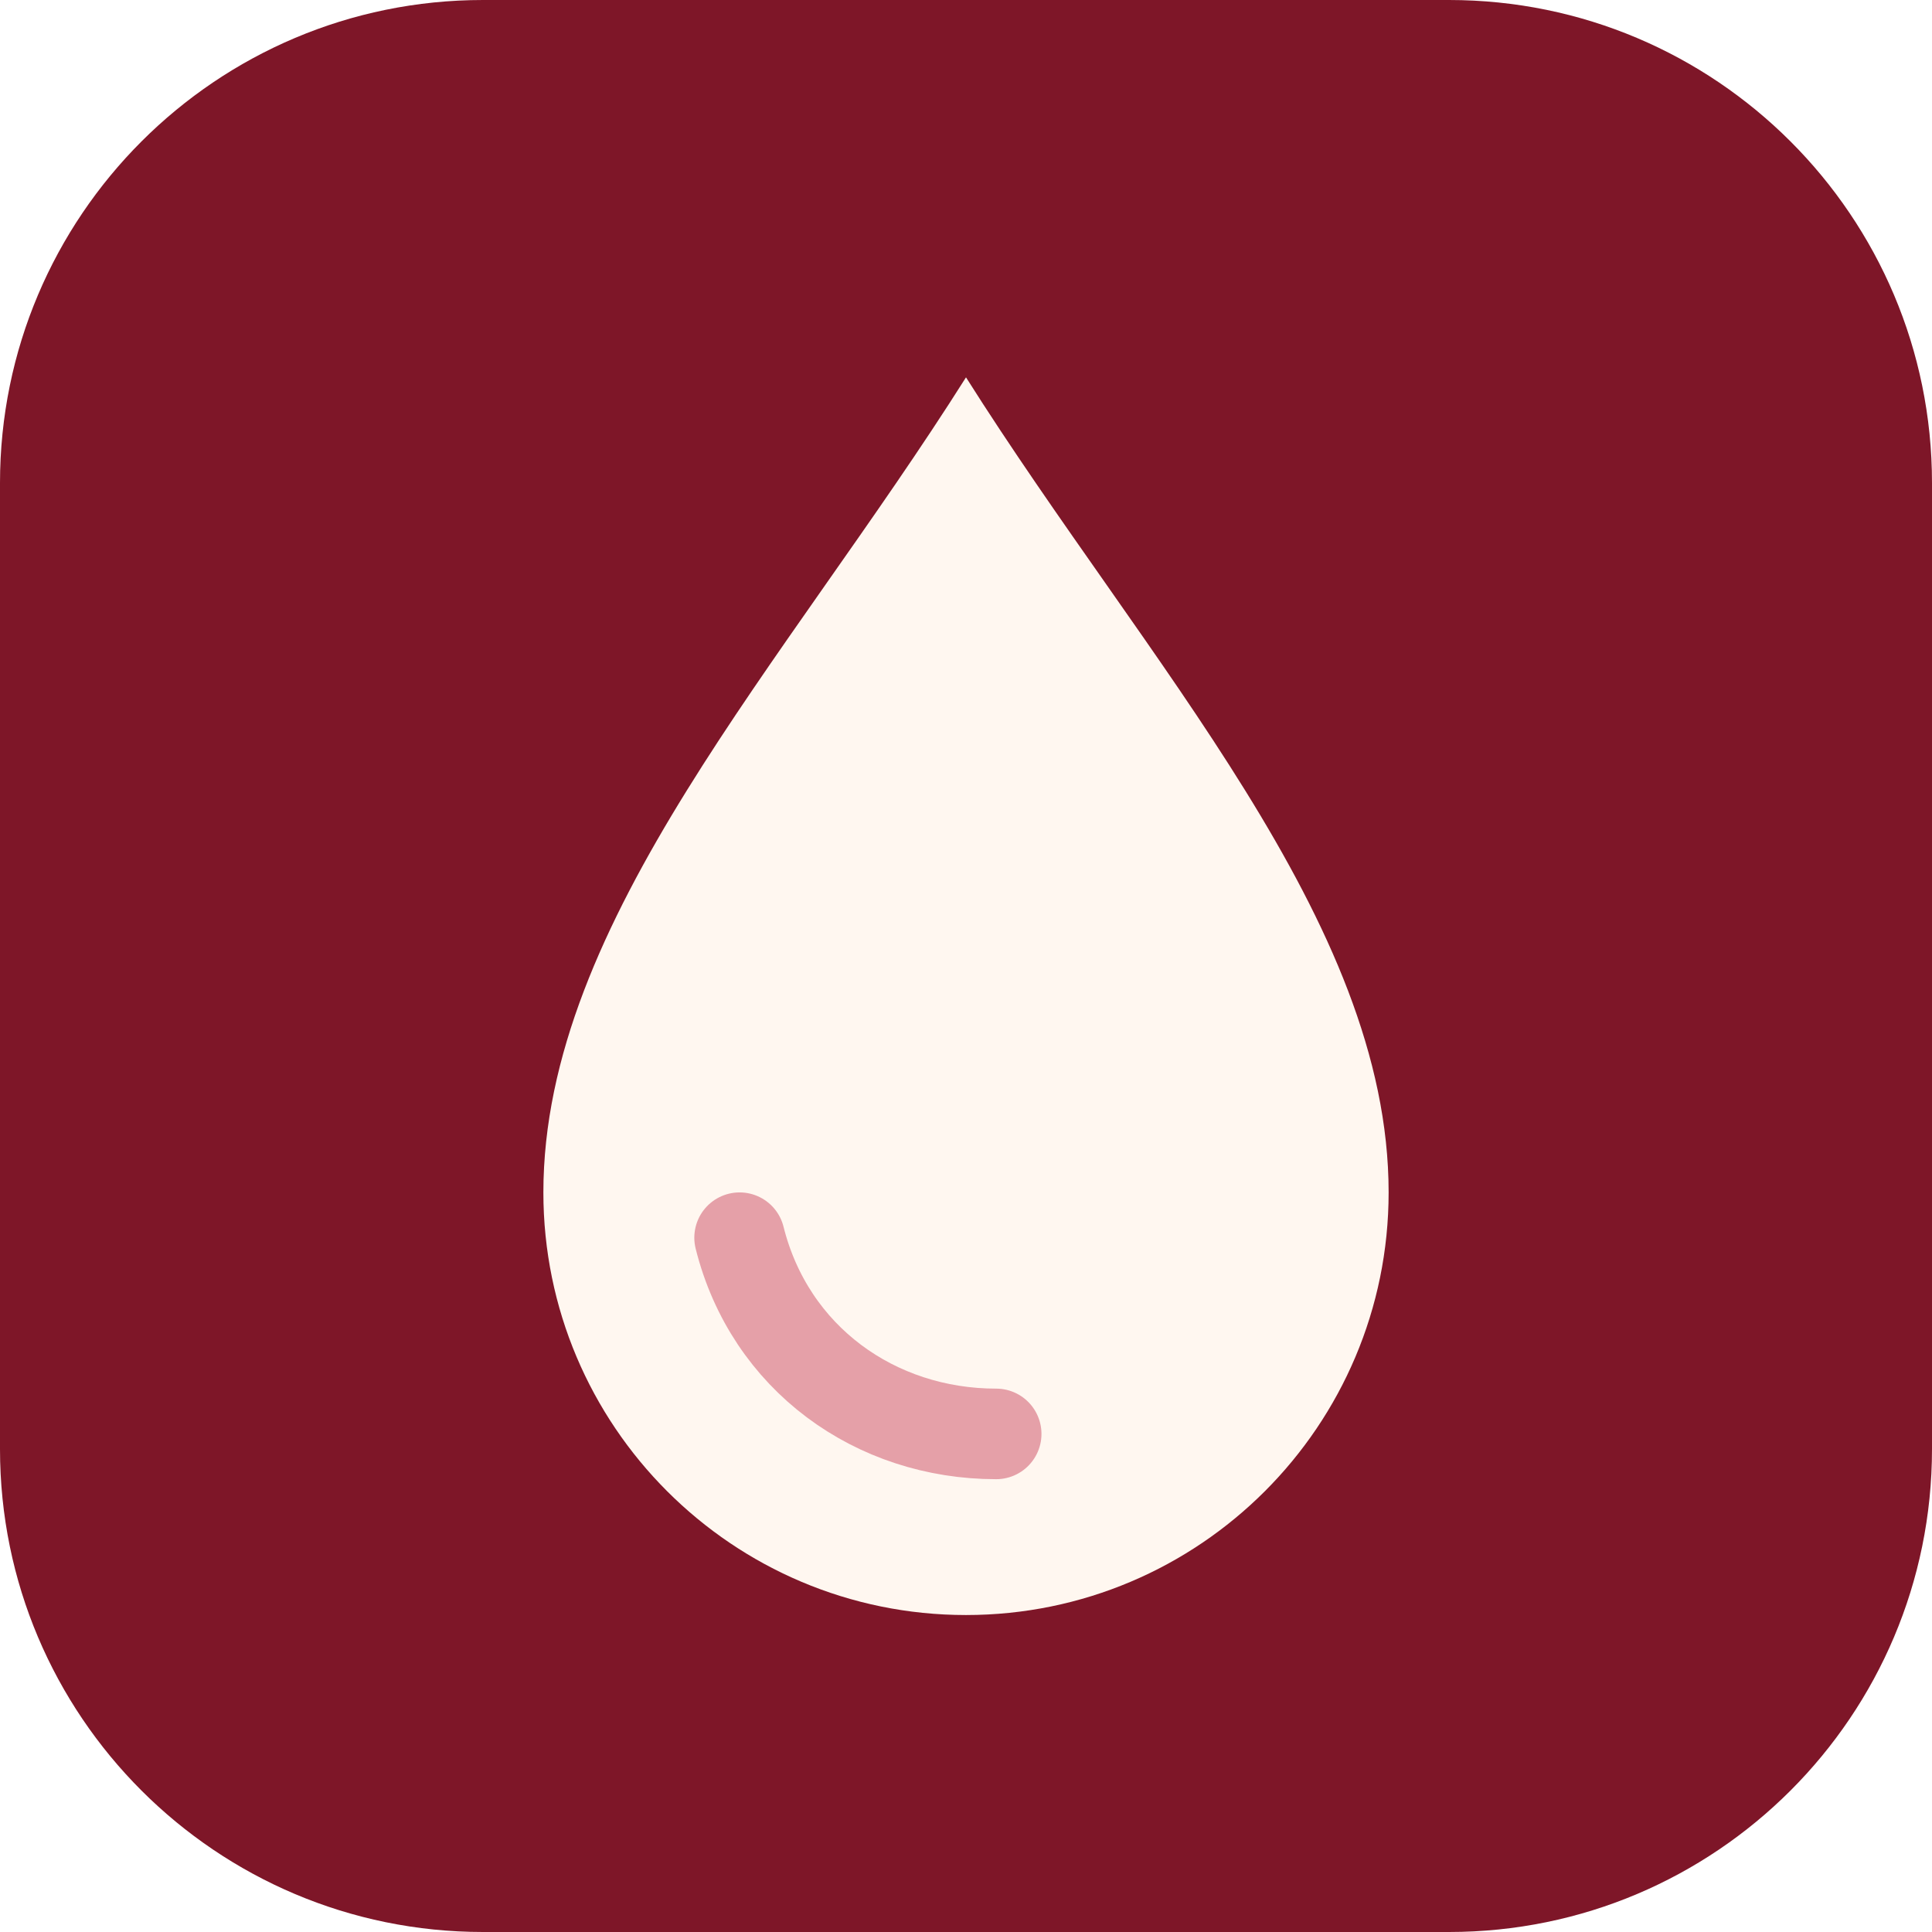
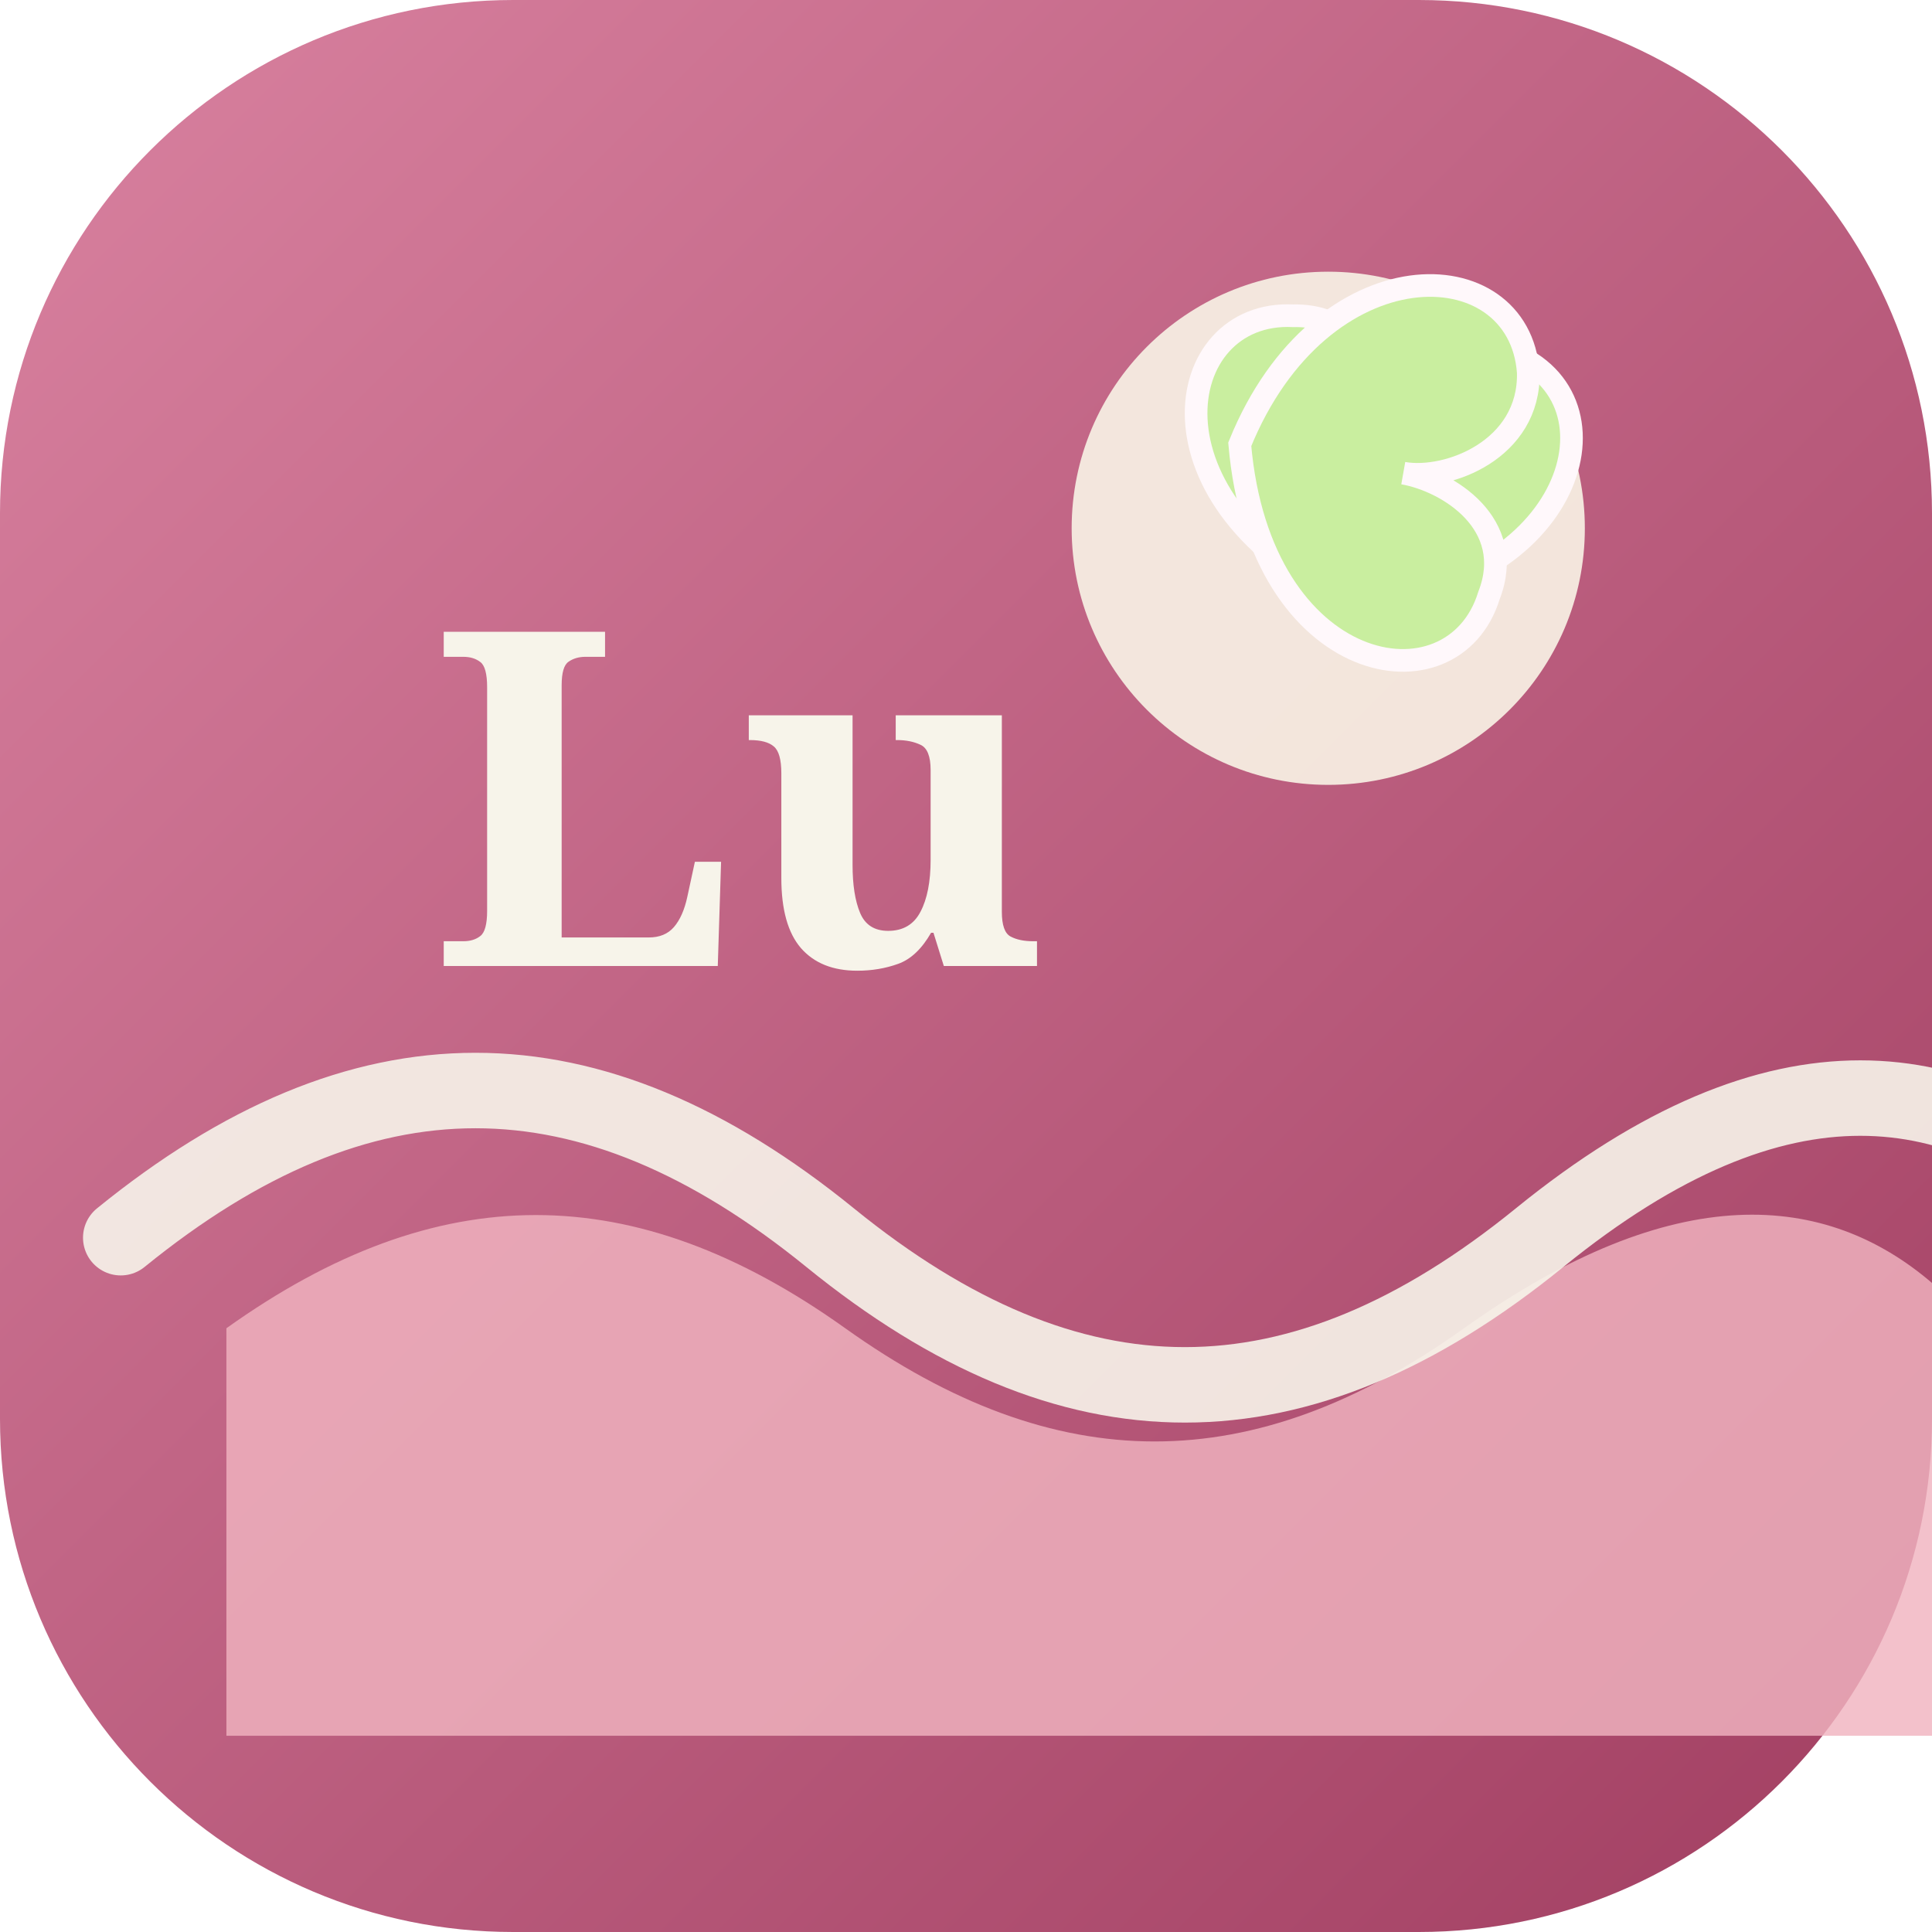
<svg xmlns="http://www.w3.org/2000/svg" viewBox="0 0 128 128">
-   <rect width="128" height="128" rx="32" fill="#7e1628" />
-   <path d="M64 25c-12 19-28 36-28 54a28 28 0 0 0 56 0c0-18-16-35-28-54Z" fill="#fff7f0" />
-   <path d="M49 82c2 8 9 13 17 13" fill="none" stroke="#e5a0a8" stroke-width="6" stroke-linecap="round" />
+   <defs>
+     <linearGradient id="water" x1="0" y1="0" x2="1" y2="1">
+       <stop offset="0" stop-color="#d982a0" />
+       <stop offset="1" stop-color="#a13e61" />
+     </linearGradient>
+   </defs>
+   <rect width="128" height="128" rx="34" fill="url(#water)" />
+   <circle cx="88" cy="35" r="17" fill="#f6eee2" opacity=".94" />
+   <path d="M15 88c14-10 27-10 41 0s27 10 41 0 24-9 31-3v30H15Z" fill="#f0b3bf" opacity=".82" />
+   <path d="M8 82c16-13 31-13 47 0s31 13 47 0 28-11 38-2" fill="none" stroke="#f7f4ea" stroke-width="5" stroke-linecap="round" opacity=".9" />
+   <g transform="translate(91 31) rotate(10)" fill="#c9ee9f" stroke="#fff8fb" stroke-width="1.5">
+     <path d="M0 9C-15 5-15-8-7-9-2-10 0-5 0-2 0-5 3-10 8-9 16-7 14 6 0 9Z" />
+     <path d="M0 9C15 5 15-8 7-9 2-10 0-5 0-2 0-5-3-10-8-9-16-7-14 6 0 9Z" transform="rotate(90)" />
+   </g>
+   <text x="49" y="64" text-anchor="middle" fill="#f7f4ea" font-family="Georgia, serif" font-size="31" font-weight="700">Lu</text>
</svg>
